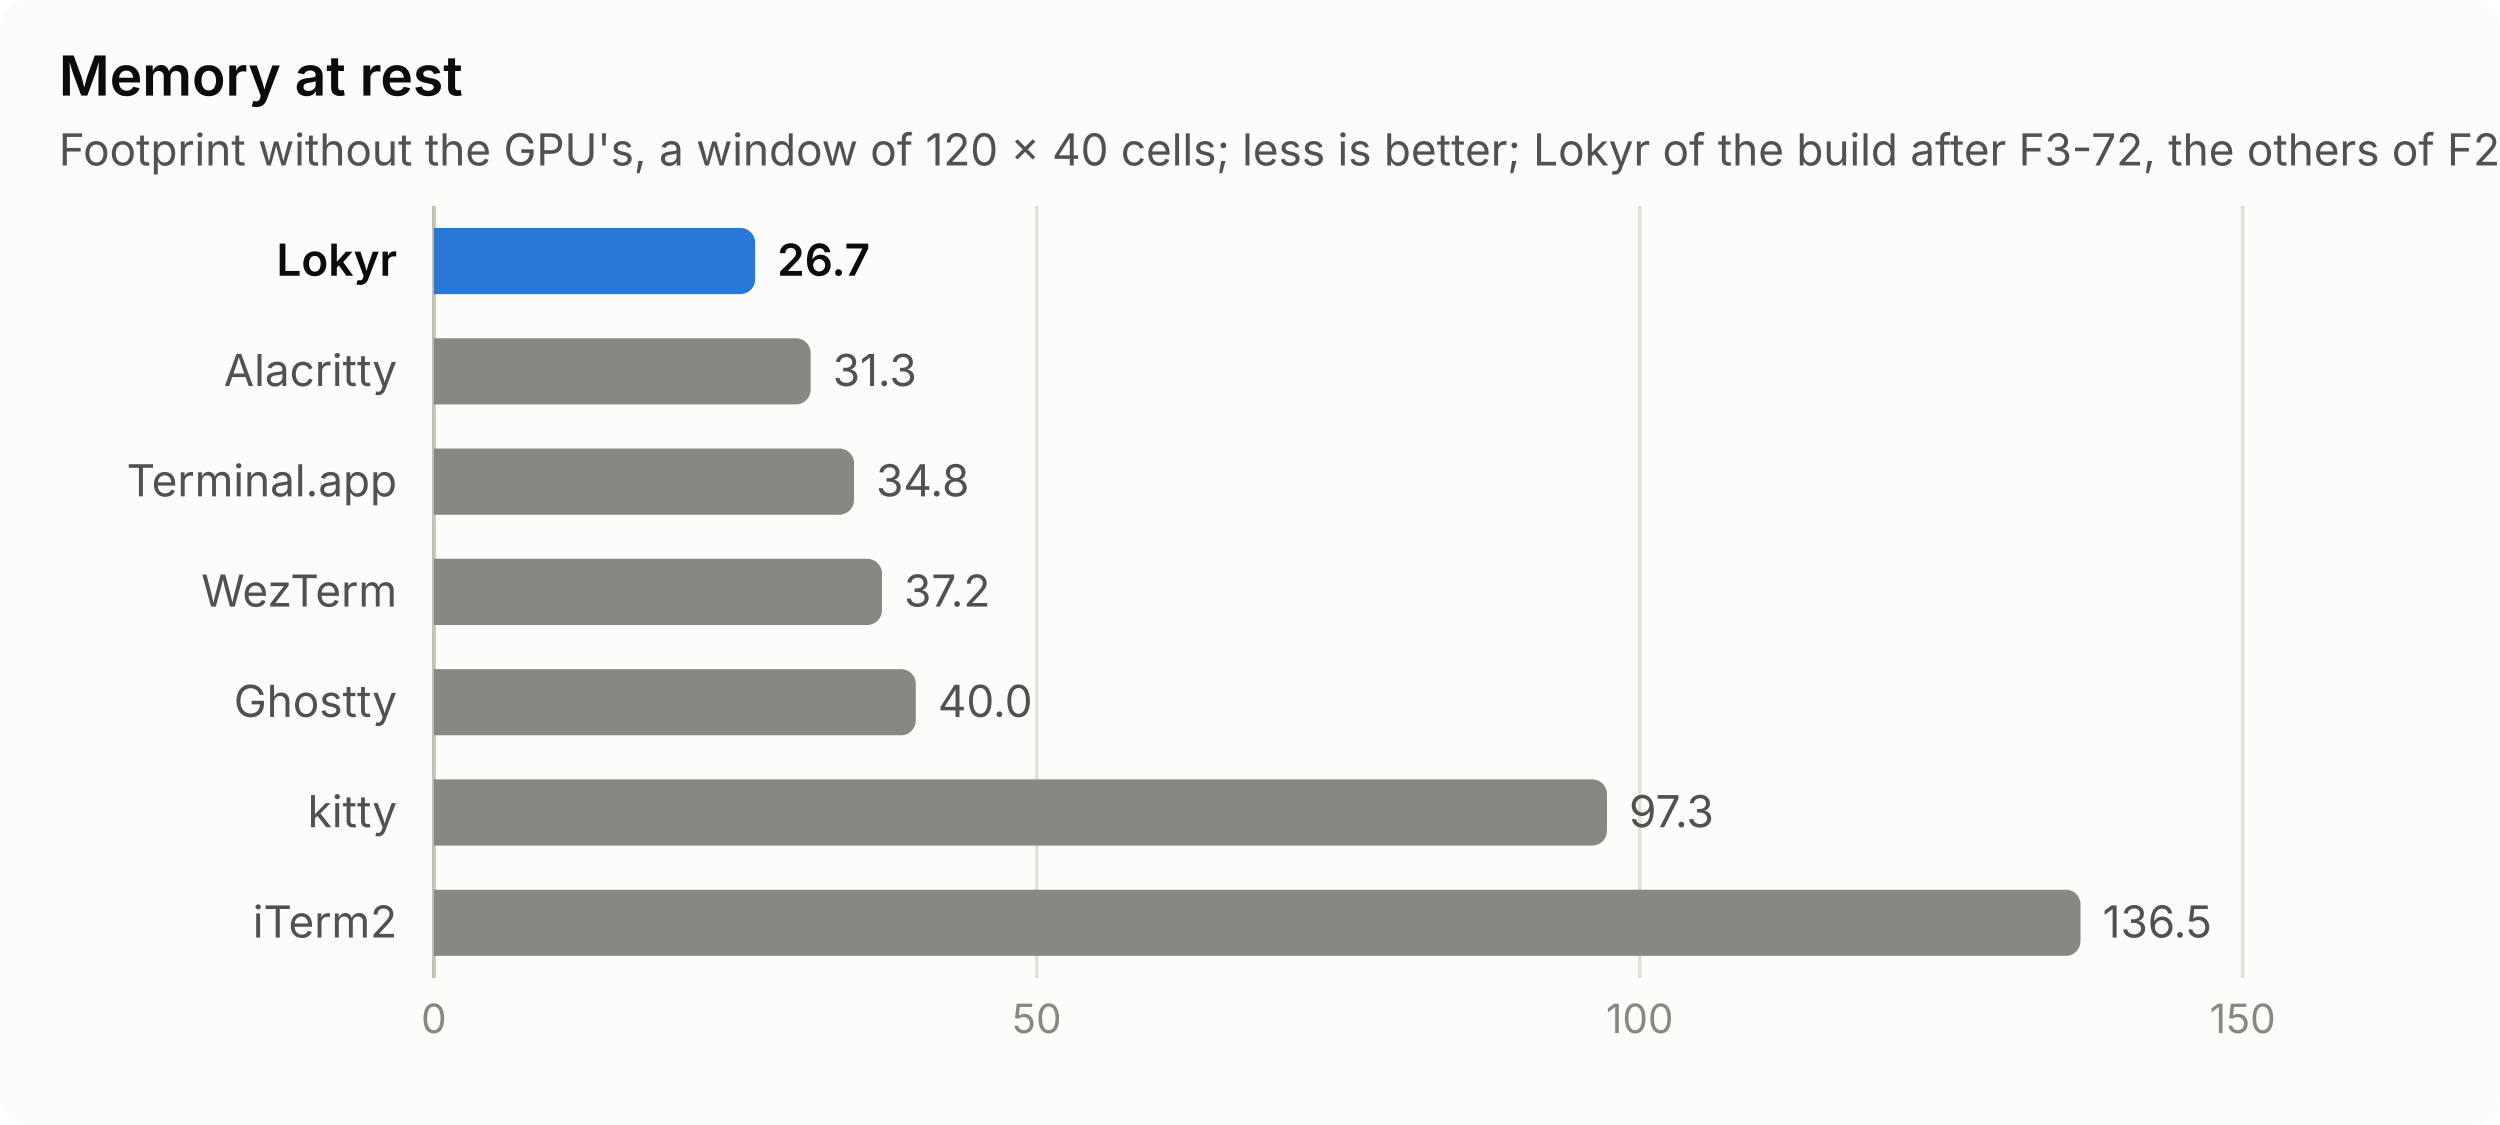
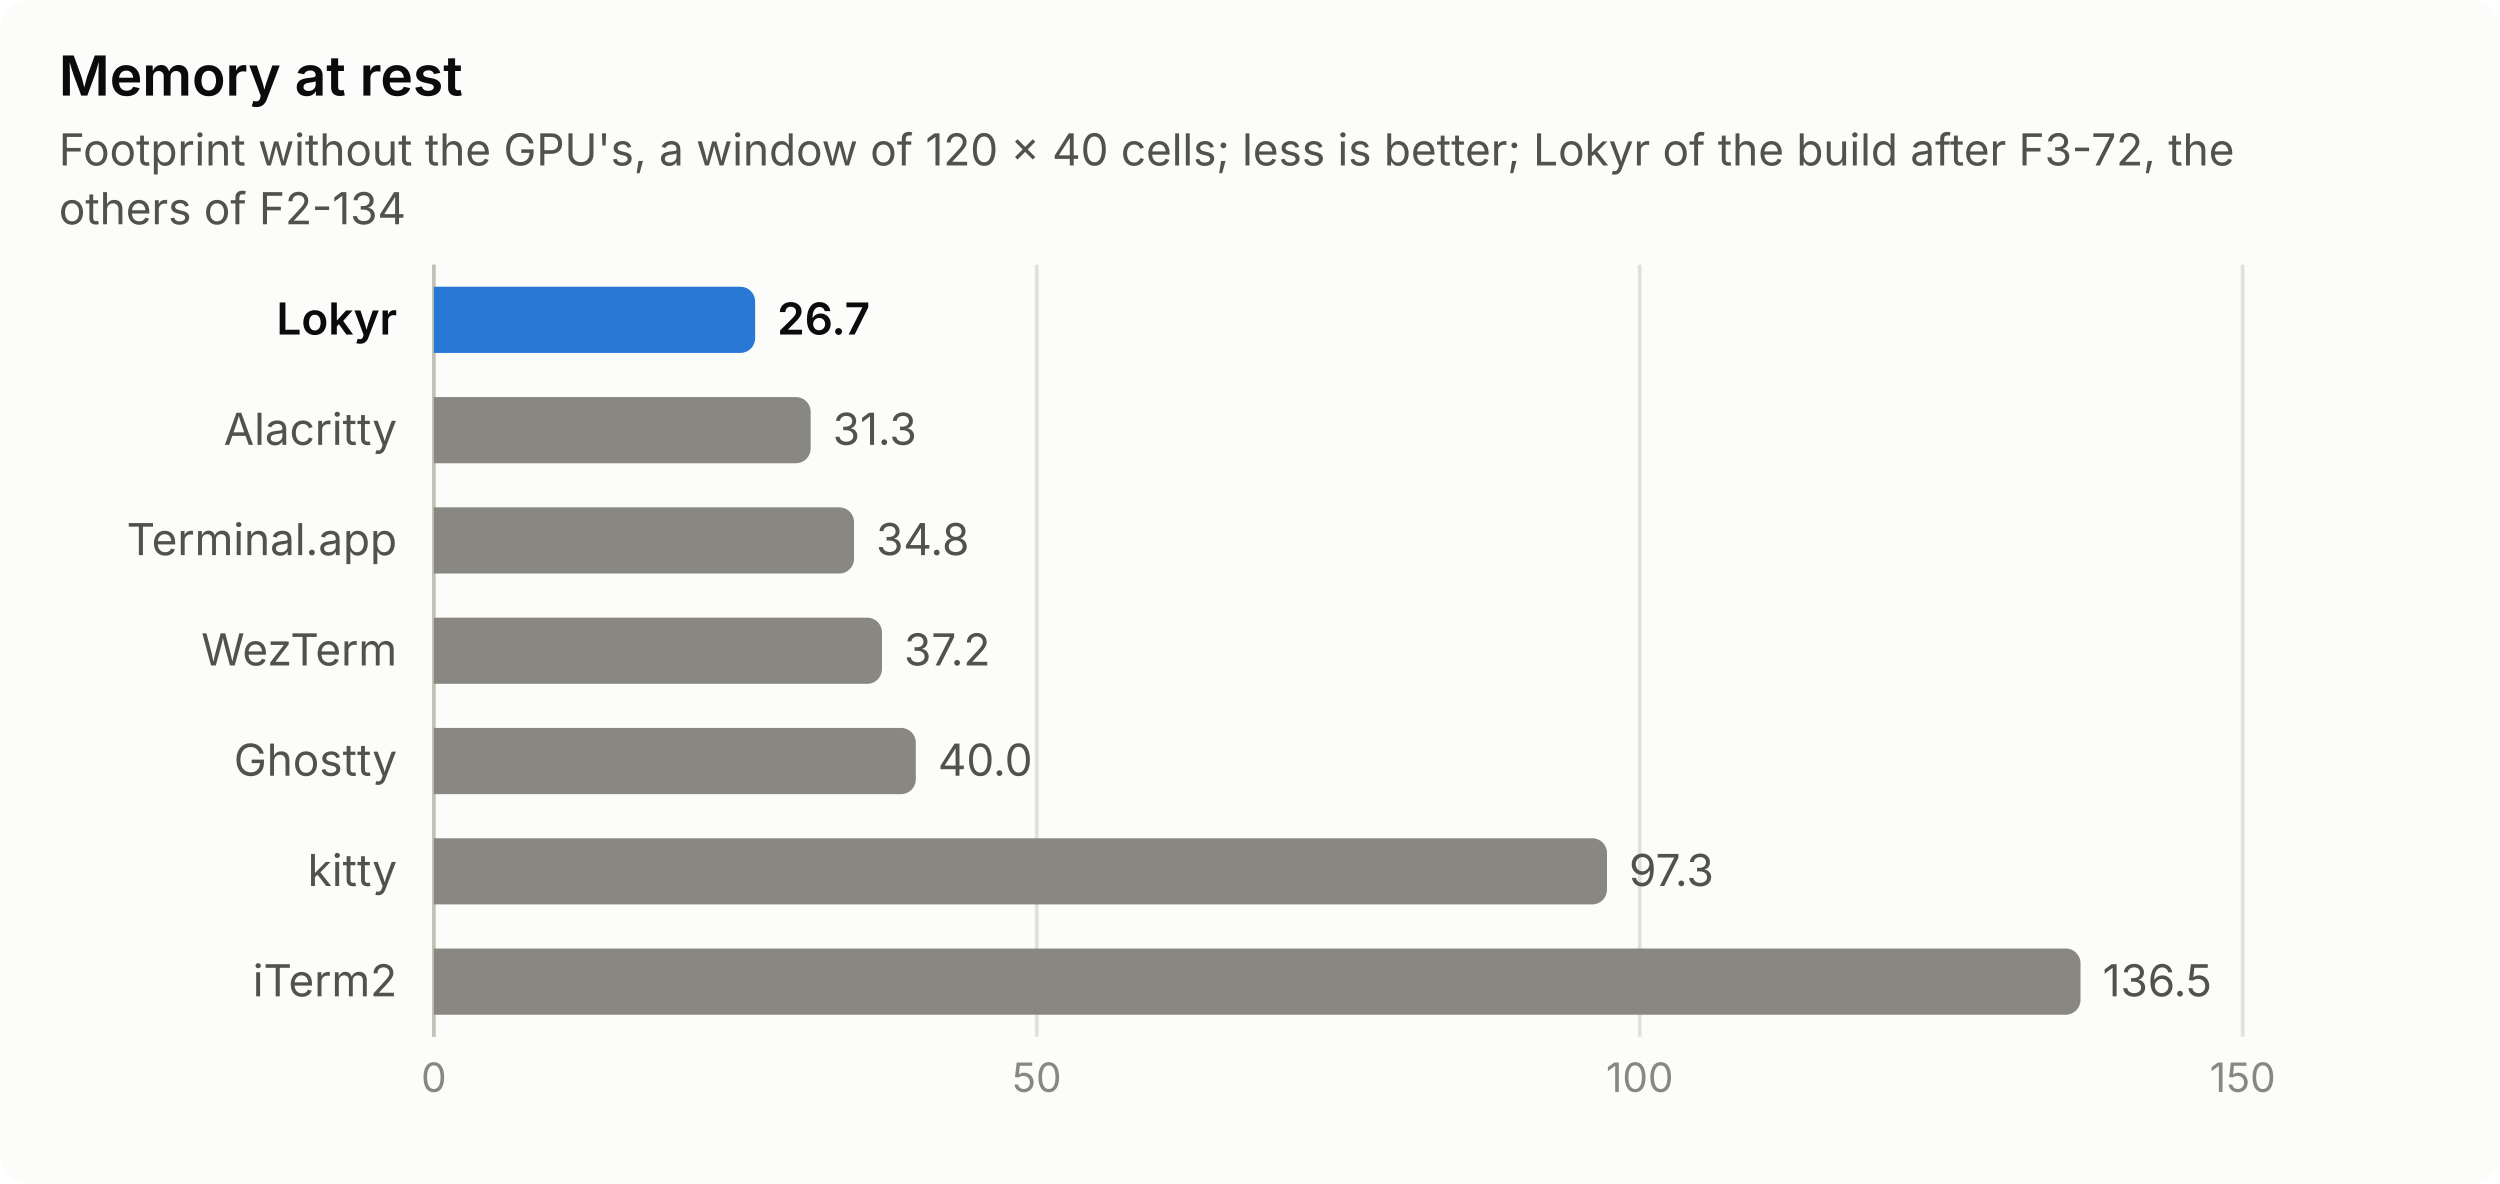
- <svg xmlns="http://www.w3.org/2000/svg" width="680" height="306" viewBox="0 0 680 306" role="img" aria-label="Memory at rest">
+ <svg xmlns="http://www.w3.org/2000/svg" width="680" height="322" viewBox="0 0 680 322" role="img" aria-label="Memory at rest">
  <style>
  .surface { fill: #fcfcfb; }
  .primary { fill: #0b0b0b; }
  .secondary { fill: #52514e; }
  .muted { fill: #898781; }
  .grid { stroke: #e1e0d9; }
  .base { stroke: #c3c2b7; }
  .accent { fill: #2a78d6; }
  .context { fill: #898781; }
  .accent-line { stroke: #2a78d6; }
  .context-line { stroke: #898781; }
  .second { fill: #eb6834; }
  .second-line { stroke: #eb6834; }
  .ring { stroke: #fcfcfb; }
  .budget { stroke: #52514e; }
  text { font-family: system-ui, -apple-system, "Segoe UI", sans-serif; }
  .tick { font-variant-numeric: tabular-nums; }
  @media (prefers-color-scheme: dark) {
    .surface { fill: #1a1a19; }
    .primary { fill: #f0efec; }
    .secondary { fill: #c3c2b7; }
    .muted { fill: #898781; }
    .grid { stroke: #2c2c2a; }
    .base { stroke: #383835; }
    .accent { fill: #3987e5; }
    .context { fill: #6f6e69; }
    .accent-line { stroke: #3987e5; }
    .context-line { stroke: #6f6e69; }
    .second { fill: #d95926; }
    .second-line { stroke: #d95926; }
    .ring { stroke: #1a1a19; }
    .budget { stroke: #c3c2b7; }
  }
</style>
-   <rect class="surface" width="680" height="306" rx="8" />
+   <rect class="surface" width="680" height="322" rx="8" />
  <text class="primary" x="16" y="26" font-size="15" font-weight="600">Memory at rest</text>
-   <text class="secondary" x="16" y="45" font-size="12">Footprint without the GPU's, a window of 120 × 40 cells; less is better; Lokyr of the build after F3-72, the others of F2-134</text>
-   <line class="grid" x1="118.0" y1="56" x2="118.0" y2="266" stroke-width="1" />
-   <text class="muted tick" x="118.0" y="281" font-size="11" text-anchor="middle">0</text>
-   <line class="grid" x1="282.0" y1="56" x2="282.0" y2="266" stroke-width="1" />
-   <text class="muted tick" x="282.0" y="281" font-size="11" text-anchor="middle">50</text>
-   <line class="grid" x1="446.0" y1="56" x2="446.0" y2="266" stroke-width="1" />
-   <text class="muted tick" x="446.0" y="281" font-size="11" text-anchor="middle">100</text>
-   <line class="grid" x1="610.0" y1="56" x2="610.0" y2="266" stroke-width="1" />
-   <text class="muted tick" x="610.0" y="281" font-size="11" text-anchor="middle">150</text>
-   <line class="base" x1="118" y1="56" x2="118" y2="266" stroke-width="1" />
-   <text class="primary" x="108" y="75.0" font-size="12" text-anchor="end" font-weight="600">Lokyr</text>
-   <path class="accent" d="M118.0,62.0 h83.4 a4,4 0 0 1 4,4 v10.0 a4,4 0 0 1 -4,4 h-83.4 z" />
-   <text class="primary tick" x="211.4" y="75.0" font-size="12" font-weight="600">26.7</text>
-   <text class="secondary" x="108" y="105.0" font-size="12" text-anchor="end">Alacritty</text>
-   <path class="context" d="M118.0,92.0 h98.5 a4,4 0 0 1 4,4 v10.0 a4,4 0 0 1 -4,4 h-98.5 z" />
-   <text class="secondary tick" x="226.5" y="105.0" font-size="12">31.3</text>
-   <text class="secondary" x="108" y="135.0" font-size="12" text-anchor="end">Terminal.app</text>
-   <path class="context" d="M118.0,122.0 h110.3 a4,4 0 0 1 4,4 v10.0 a4,4 0 0 1 -4,4 h-110.3 z" />
-   <text class="secondary tick" x="238.3" y="135.0" font-size="12">34.8</text>
-   <text class="secondary" x="108" y="165.0" font-size="12" text-anchor="end">WezTerm</text>
-   <path class="context" d="M118.0,152.0 h117.9 a4,4 0 0 1 4,4 v10.0 a4,4 0 0 1 -4,4 h-117.9 z" />
-   <text class="secondary tick" x="245.9" y="165.0" font-size="12">37.2</text>
-   <text class="secondary" x="108" y="195.0" font-size="12" text-anchor="end">Ghostty</text>
-   <path class="context" d="M118.0,182.0 h127.1 a4,4 0 0 1 4,4 v10.0 a4,4 0 0 1 -4,4 h-127.1 z" />
-   <text class="secondary tick" x="255.1" y="195.0" font-size="12">40.0</text>
-   <text class="secondary" x="108" y="225.0" font-size="12" text-anchor="end">kitty</text>
-   <path class="context" d="M118.0,212.0 h315.1 a4,4 0 0 1 4,4 v10.0 a4,4 0 0 1 -4,4 h-315.1 z" />
-   <text class="secondary tick" x="443.1" y="225.0" font-size="12">97.3</text>
-   <text class="secondary" x="108" y="255.0" font-size="12" text-anchor="end">iTerm2</text>
-   <path class="context" d="M118.0,242.0 h443.9 a4,4 0 0 1 4,4 v10.0 a4,4 0 0 1 -4,4 h-443.9 z" />
-   <text class="secondary tick" x="571.9" y="255.0" font-size="12">136.5</text>
+   <text class="secondary" x="16" y="45" font-size="12">Footprint without the GPU's, a window of 120 × 40 cells; less is better; Lokyr of the build after F3-72, the</text>
+   <text class="secondary" x="16" y="61" font-size="12">others of F2-134</text>
+   <line class="grid" x1="118.0" y1="72" x2="118.0" y2="282.0" stroke-width="1" />
+   <text class="muted tick" x="118.0" y="297.0" font-size="11" text-anchor="middle">0</text>
+   <line class="grid" x1="282.0" y1="72" x2="282.0" y2="282.0" stroke-width="1" />
+   <text class="muted tick" x="282.0" y="297.0" font-size="11" text-anchor="middle">50</text>
+   <line class="grid" x1="446.0" y1="72" x2="446.0" y2="282.0" stroke-width="1" />
+   <text class="muted tick" x="446.0" y="297.0" font-size="11" text-anchor="middle">100</text>
+   <line class="grid" x1="610.0" y1="72" x2="610.0" y2="282.0" stroke-width="1" />
+   <text class="muted tick" x="610.0" y="297.0" font-size="11" text-anchor="middle">150</text>
+   <line class="base" x1="118" y1="72" x2="118" y2="282.0" stroke-width="1" />
+   <text class="primary" x="108" y="91.0" font-size="12" text-anchor="end" font-weight="600">Lokyr</text>
+   <path class="accent" d="M118.0,78.0 h83.4 a4,4 0 0 1 4,4 v10.0 a4,4 0 0 1 -4,4 h-83.4 z" />
+   <text class="primary tick" x="211.4" y="91.0" font-size="12" font-weight="600">26.7</text>
+   <text class="secondary" x="108" y="121.0" font-size="12" text-anchor="end">Alacritty</text>
+   <path class="context" d="M118.0,108.0 h98.5 a4,4 0 0 1 4,4 v10.0 a4,4 0 0 1 -4,4 h-98.5 z" />
+   <text class="secondary tick" x="226.5" y="121.0" font-size="12">31.3</text>
+   <text class="secondary" x="108" y="151.0" font-size="12" text-anchor="end">Terminal.app</text>
+   <path class="context" d="M118.0,138.0 h110.3 a4,4 0 0 1 4,4 v10.0 a4,4 0 0 1 -4,4 h-110.3 z" />
+   <text class="secondary tick" x="238.3" y="151.0" font-size="12">34.8</text>
+   <text class="secondary" x="108" y="181.0" font-size="12" text-anchor="end">WezTerm</text>
+   <path class="context" d="M118.0,168.0 h117.9 a4,4 0 0 1 4,4 v10.0 a4,4 0 0 1 -4,4 h-117.9 z" />
+   <text class="secondary tick" x="245.9" y="181.0" font-size="12">37.2</text>
+   <text class="secondary" x="108" y="211.0" font-size="12" text-anchor="end">Ghostty</text>
+   <path class="context" d="M118.0,198.0 h127.1 a4,4 0 0 1 4,4 v10.0 a4,4 0 0 1 -4,4 h-127.1 z" />
+   <text class="secondary tick" x="255.1" y="211.0" font-size="12">40.0</text>
+   <text class="secondary" x="108" y="241.0" font-size="12" text-anchor="end">kitty</text>
+   <path class="context" d="M118.0,228.0 h315.1 a4,4 0 0 1 4,4 v10.0 a4,4 0 0 1 -4,4 h-315.1 z" />
+   <text class="secondary tick" x="443.1" y="241.0" font-size="12">97.3</text>
+   <text class="secondary" x="108" y="271.0" font-size="12" text-anchor="end">iTerm2</text>
+   <path class="context" d="M118.0,258.0 h443.9 a4,4 0 0 1 4,4 v10.0 a4,4 0 0 1 -4,4 h-443.9 z" />
+   <text class="secondary tick" x="571.9" y="271.0" font-size="12">136.5</text>
</svg>
